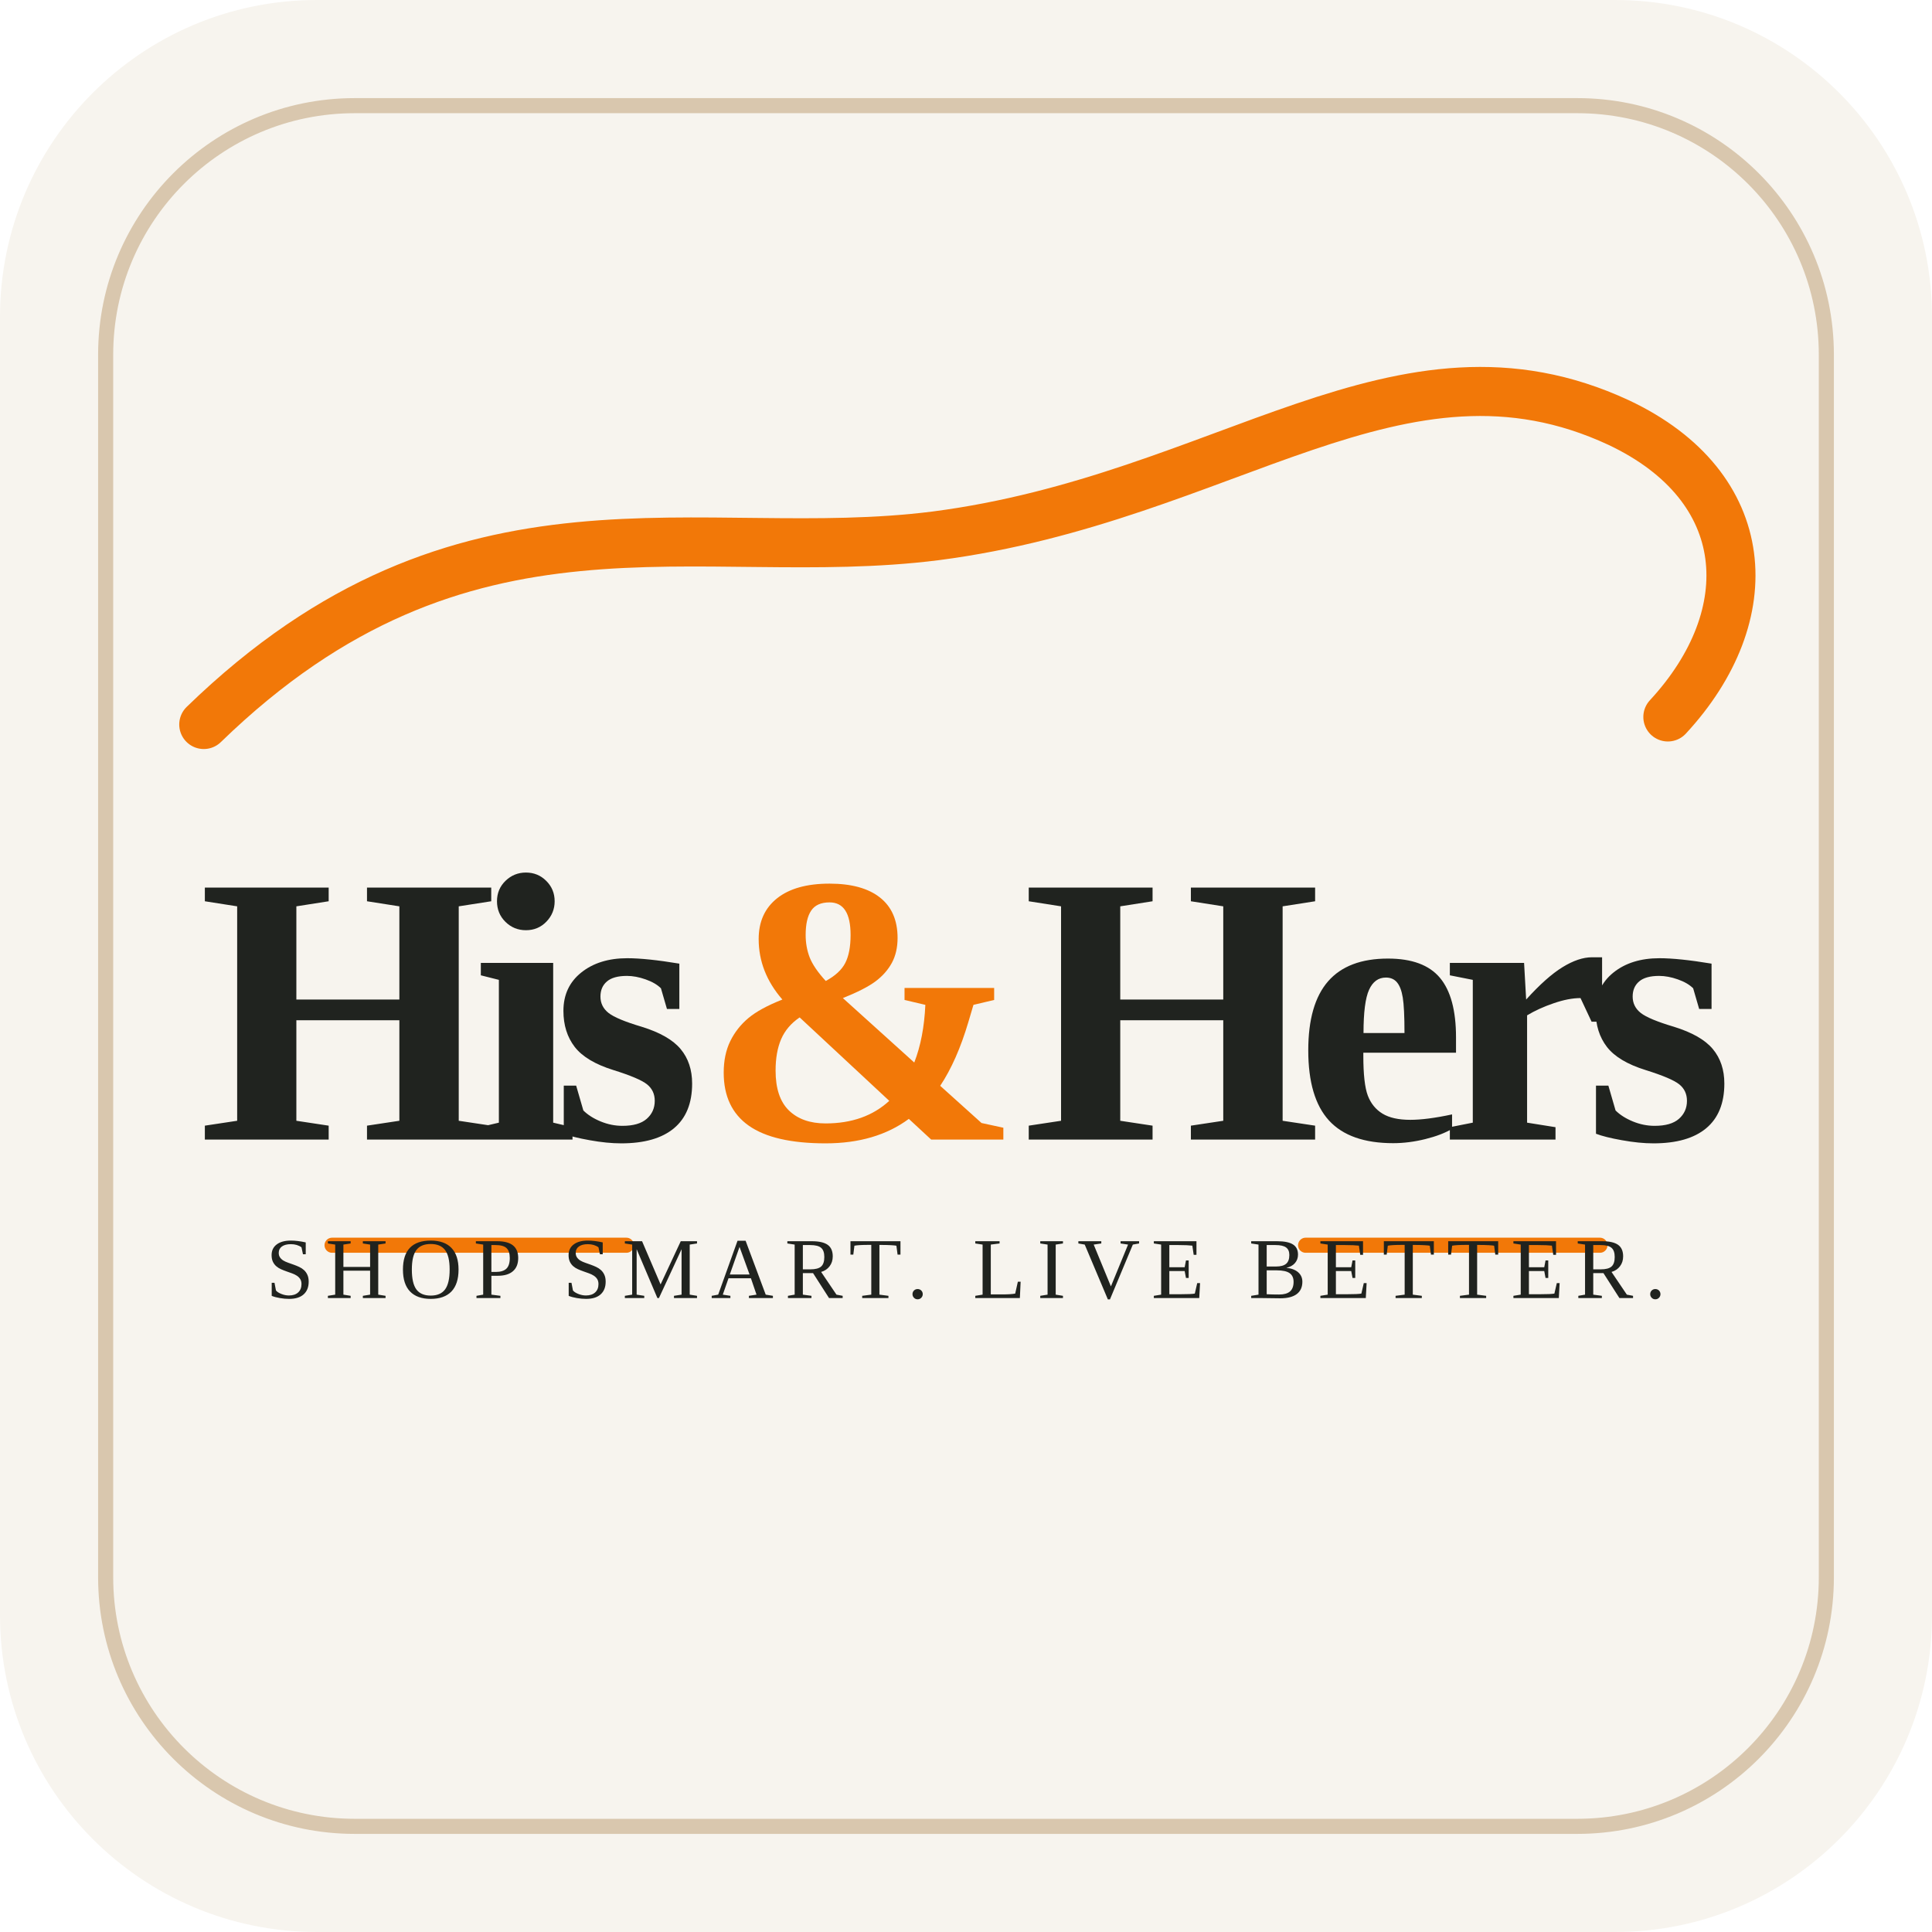
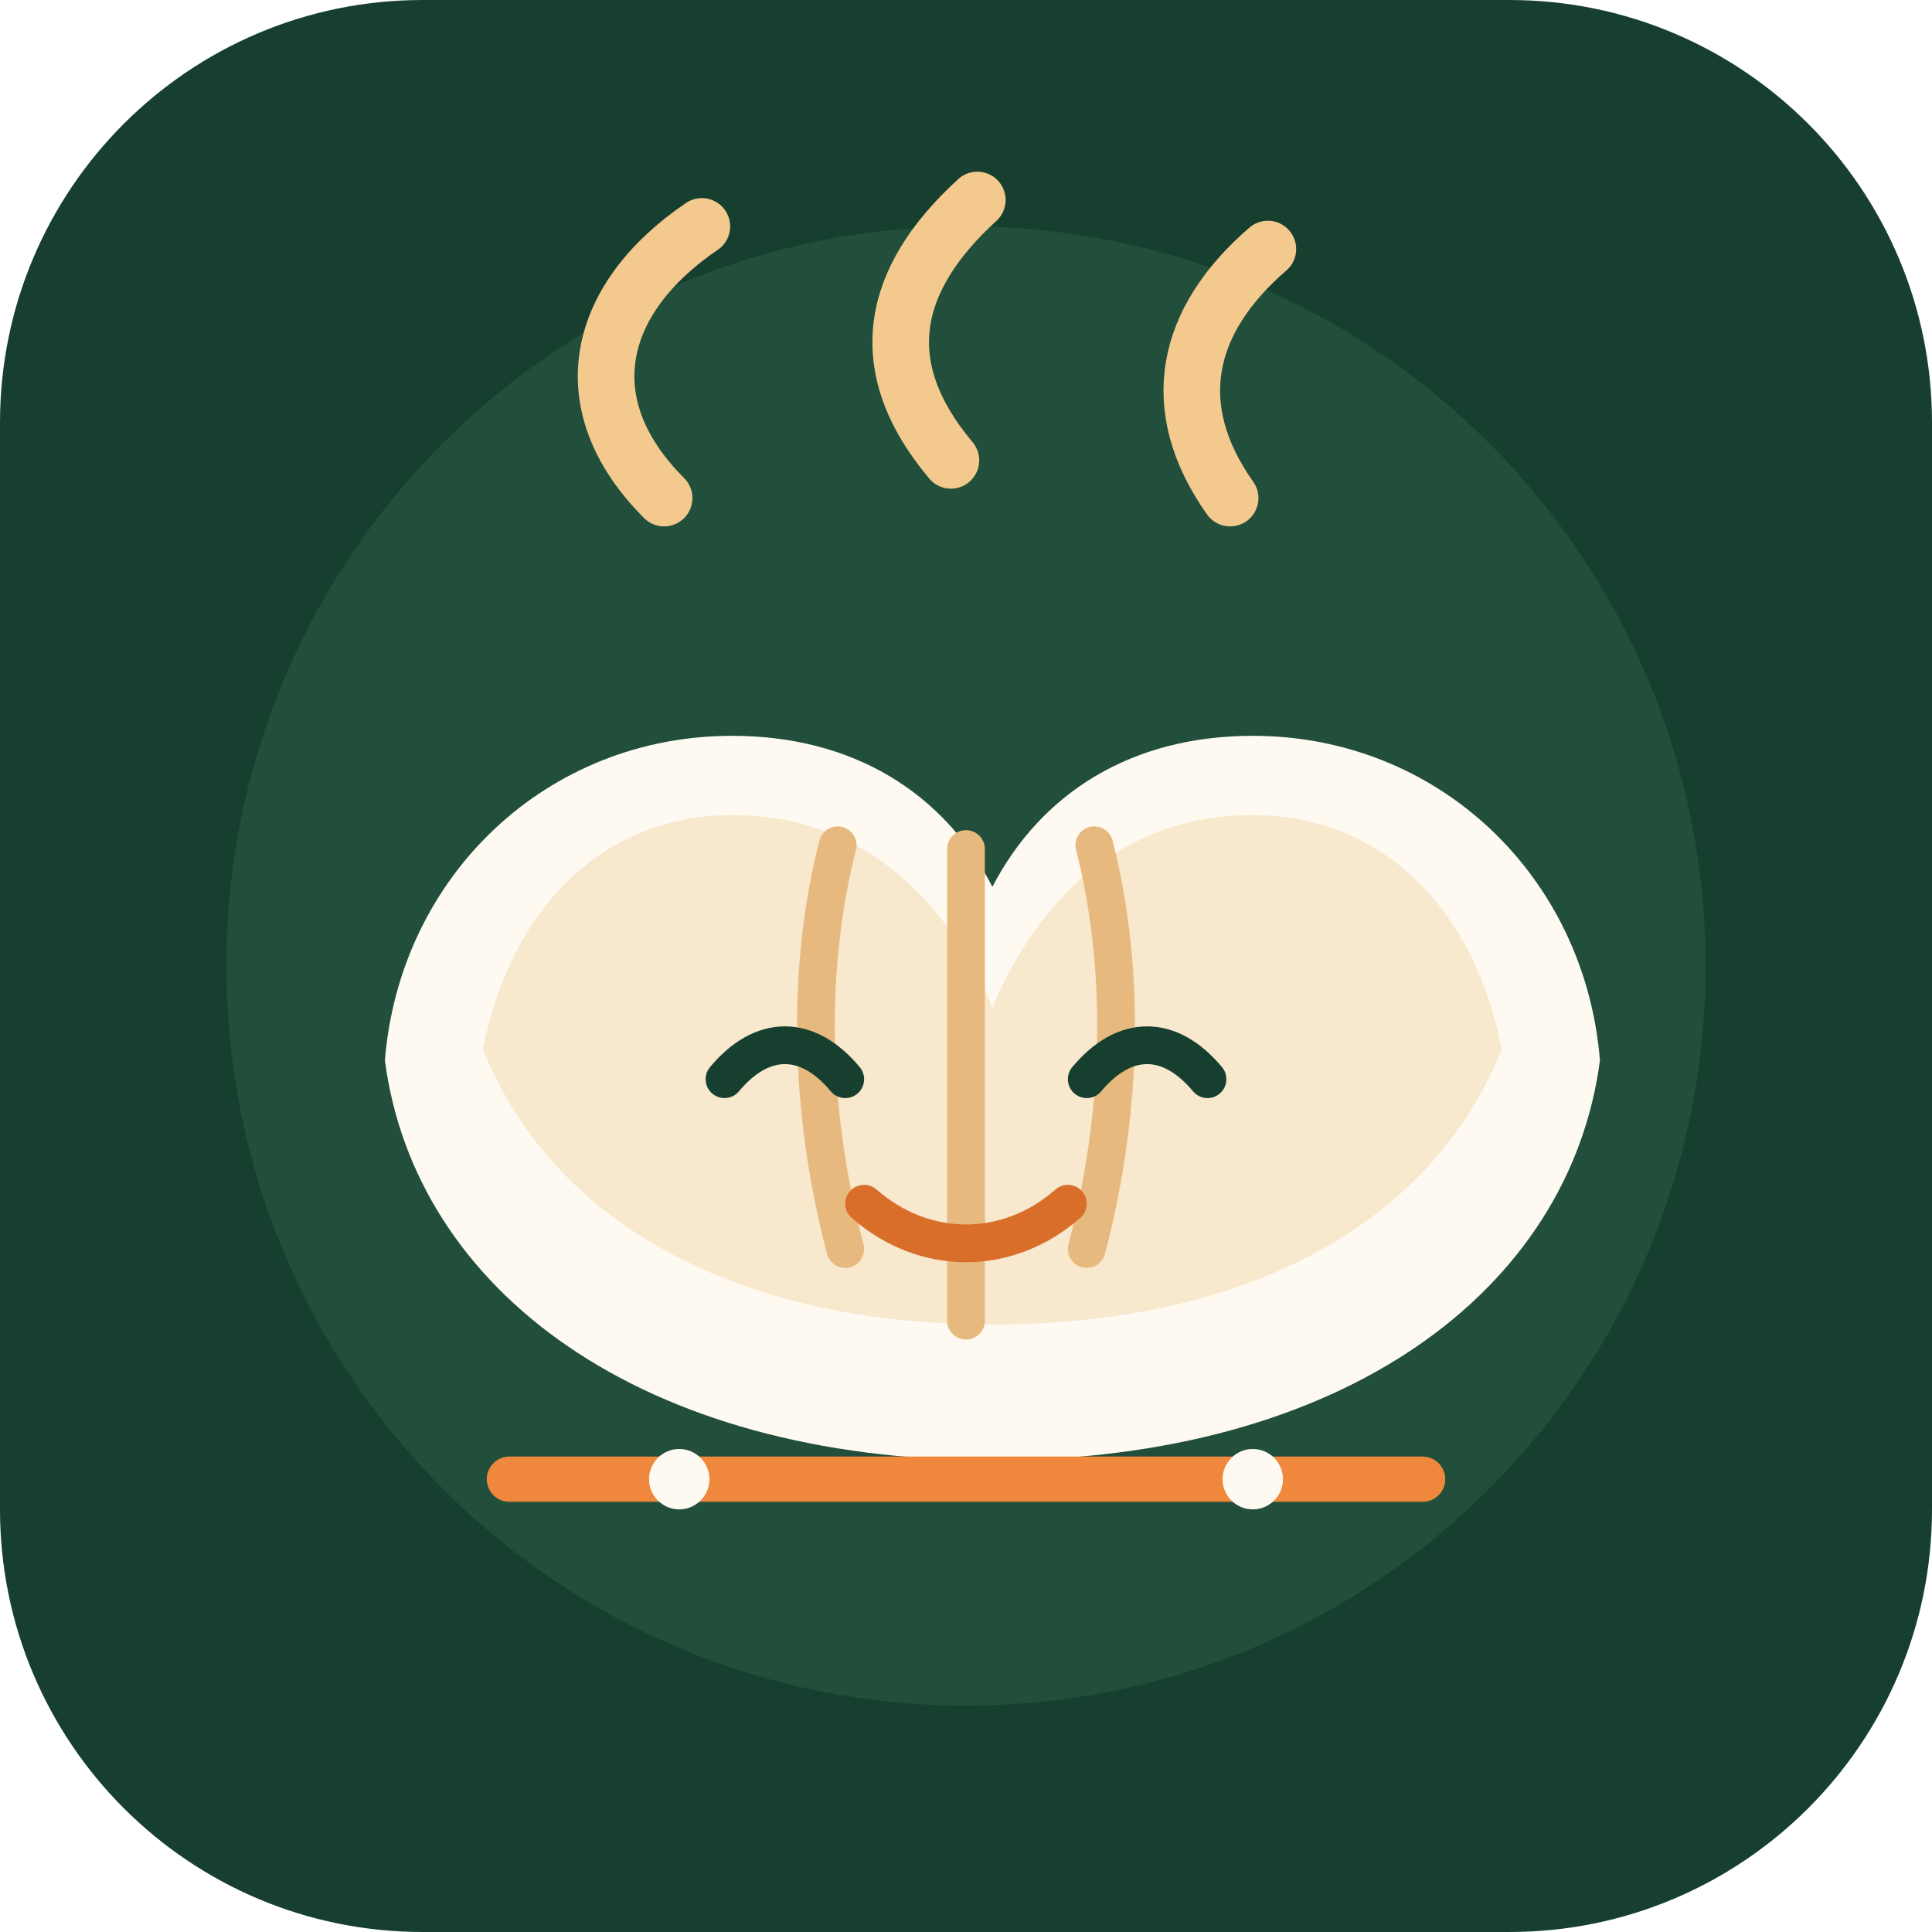
- <svg xmlns="http://www.w3.org/2000/svg" viewBox="0 0 512 512" role="img" aria-label="His and Hers Mart">
-   <rect width="512" height="512" rx="84" fill="#F7F4EE" />
-   <rect x="28" y="28" width="456" height="456" rx="66" fill="none" stroke="#D9C7AE" stroke-width="4" />
-   <path d="M54 192 C123 125 185 150 248 142 C325 132 371 85 429 112 C465 129 467 163 442 190" fill="none" stroke="#F27808" stroke-width="13" stroke-linecap="round" />
-   <text x="256" y="302" text-anchor="middle" font-family="Georgia,Times New Roman,serif" font-size="102" font-weight="bold" letter-spacing="-7" fill="#20231F">His<tspan fill="#F27808">&amp;</tspan>Hers</text>
-   <path d="M88 330 H166 M346 330 H424" stroke="#F27808" stroke-width="4" stroke-linecap="round" />
-   <text x="256" y="344" text-anchor="middle" font-family="Georgia,Times New Roman,serif" font-size="23" letter-spacing="3" fill="#20231F">SHOP SMART. LIVE BETTER.</text>
+ <svg xmlns="http://www.w3.org/2000/svg" viewBox="0 0 512 512" role="img" aria-label="Cloud Momos app icon">
+   <rect width="512" height="512" rx="112" fill="#173f30" />
+   <circle cx="256" cy="256" r="196" fill="#214f3b" />
+   <path d="M176 132c-25-25-18-53 10-72M252 122c-21-25-16-48 7-69M326 132c-17-24-12-47 10-66" fill="none" stroke="#f4c98d" stroke-width="15" stroke-linecap="round" />
+   <path d="M102 281c4-49 43-86 92-86 32 0 56 15 69 40 13-25 37-40 69-40 49 0 88 37 92 86-8 61-68 106-161 106S110 342 102 281Z" fill="#fffaf1" />
+   <path d="M128 278c8-40 34-62 66-62 31 0 55 18 69 51 14-33 38-51 69-51 32 0 58 22 66 62-17 43-63 73-135 73s-118-30-135-73Z" fill="#f7e8ce" />
+   <path d="M256 225v125M222 224c-8 31-8 69 2 107M290 224c8 31 8 69-2 107" fill="none" stroke="#e7b97e" stroke-width="10" stroke-linecap="round" />
+   <path d="M192 286c10-12 22-12 32 0M288 286c10-12 22-12 32 0" fill="none" stroke="#173f30" stroke-width="10" stroke-linecap="round" />
+   <path d="M229 319c16 14 38 14 54 0" fill="none" stroke="#d96e2b" stroke-width="10" stroke-linecap="round" />
+   <path d="M135 392h242" stroke="#ef873d" stroke-width="12" stroke-linecap="round" />
+   <circle cx="180" cy="392" r="8" fill="#fffaf1" />
+   <circle cx="332" cy="392" r="8" fill="#fffaf1" />
</svg>
